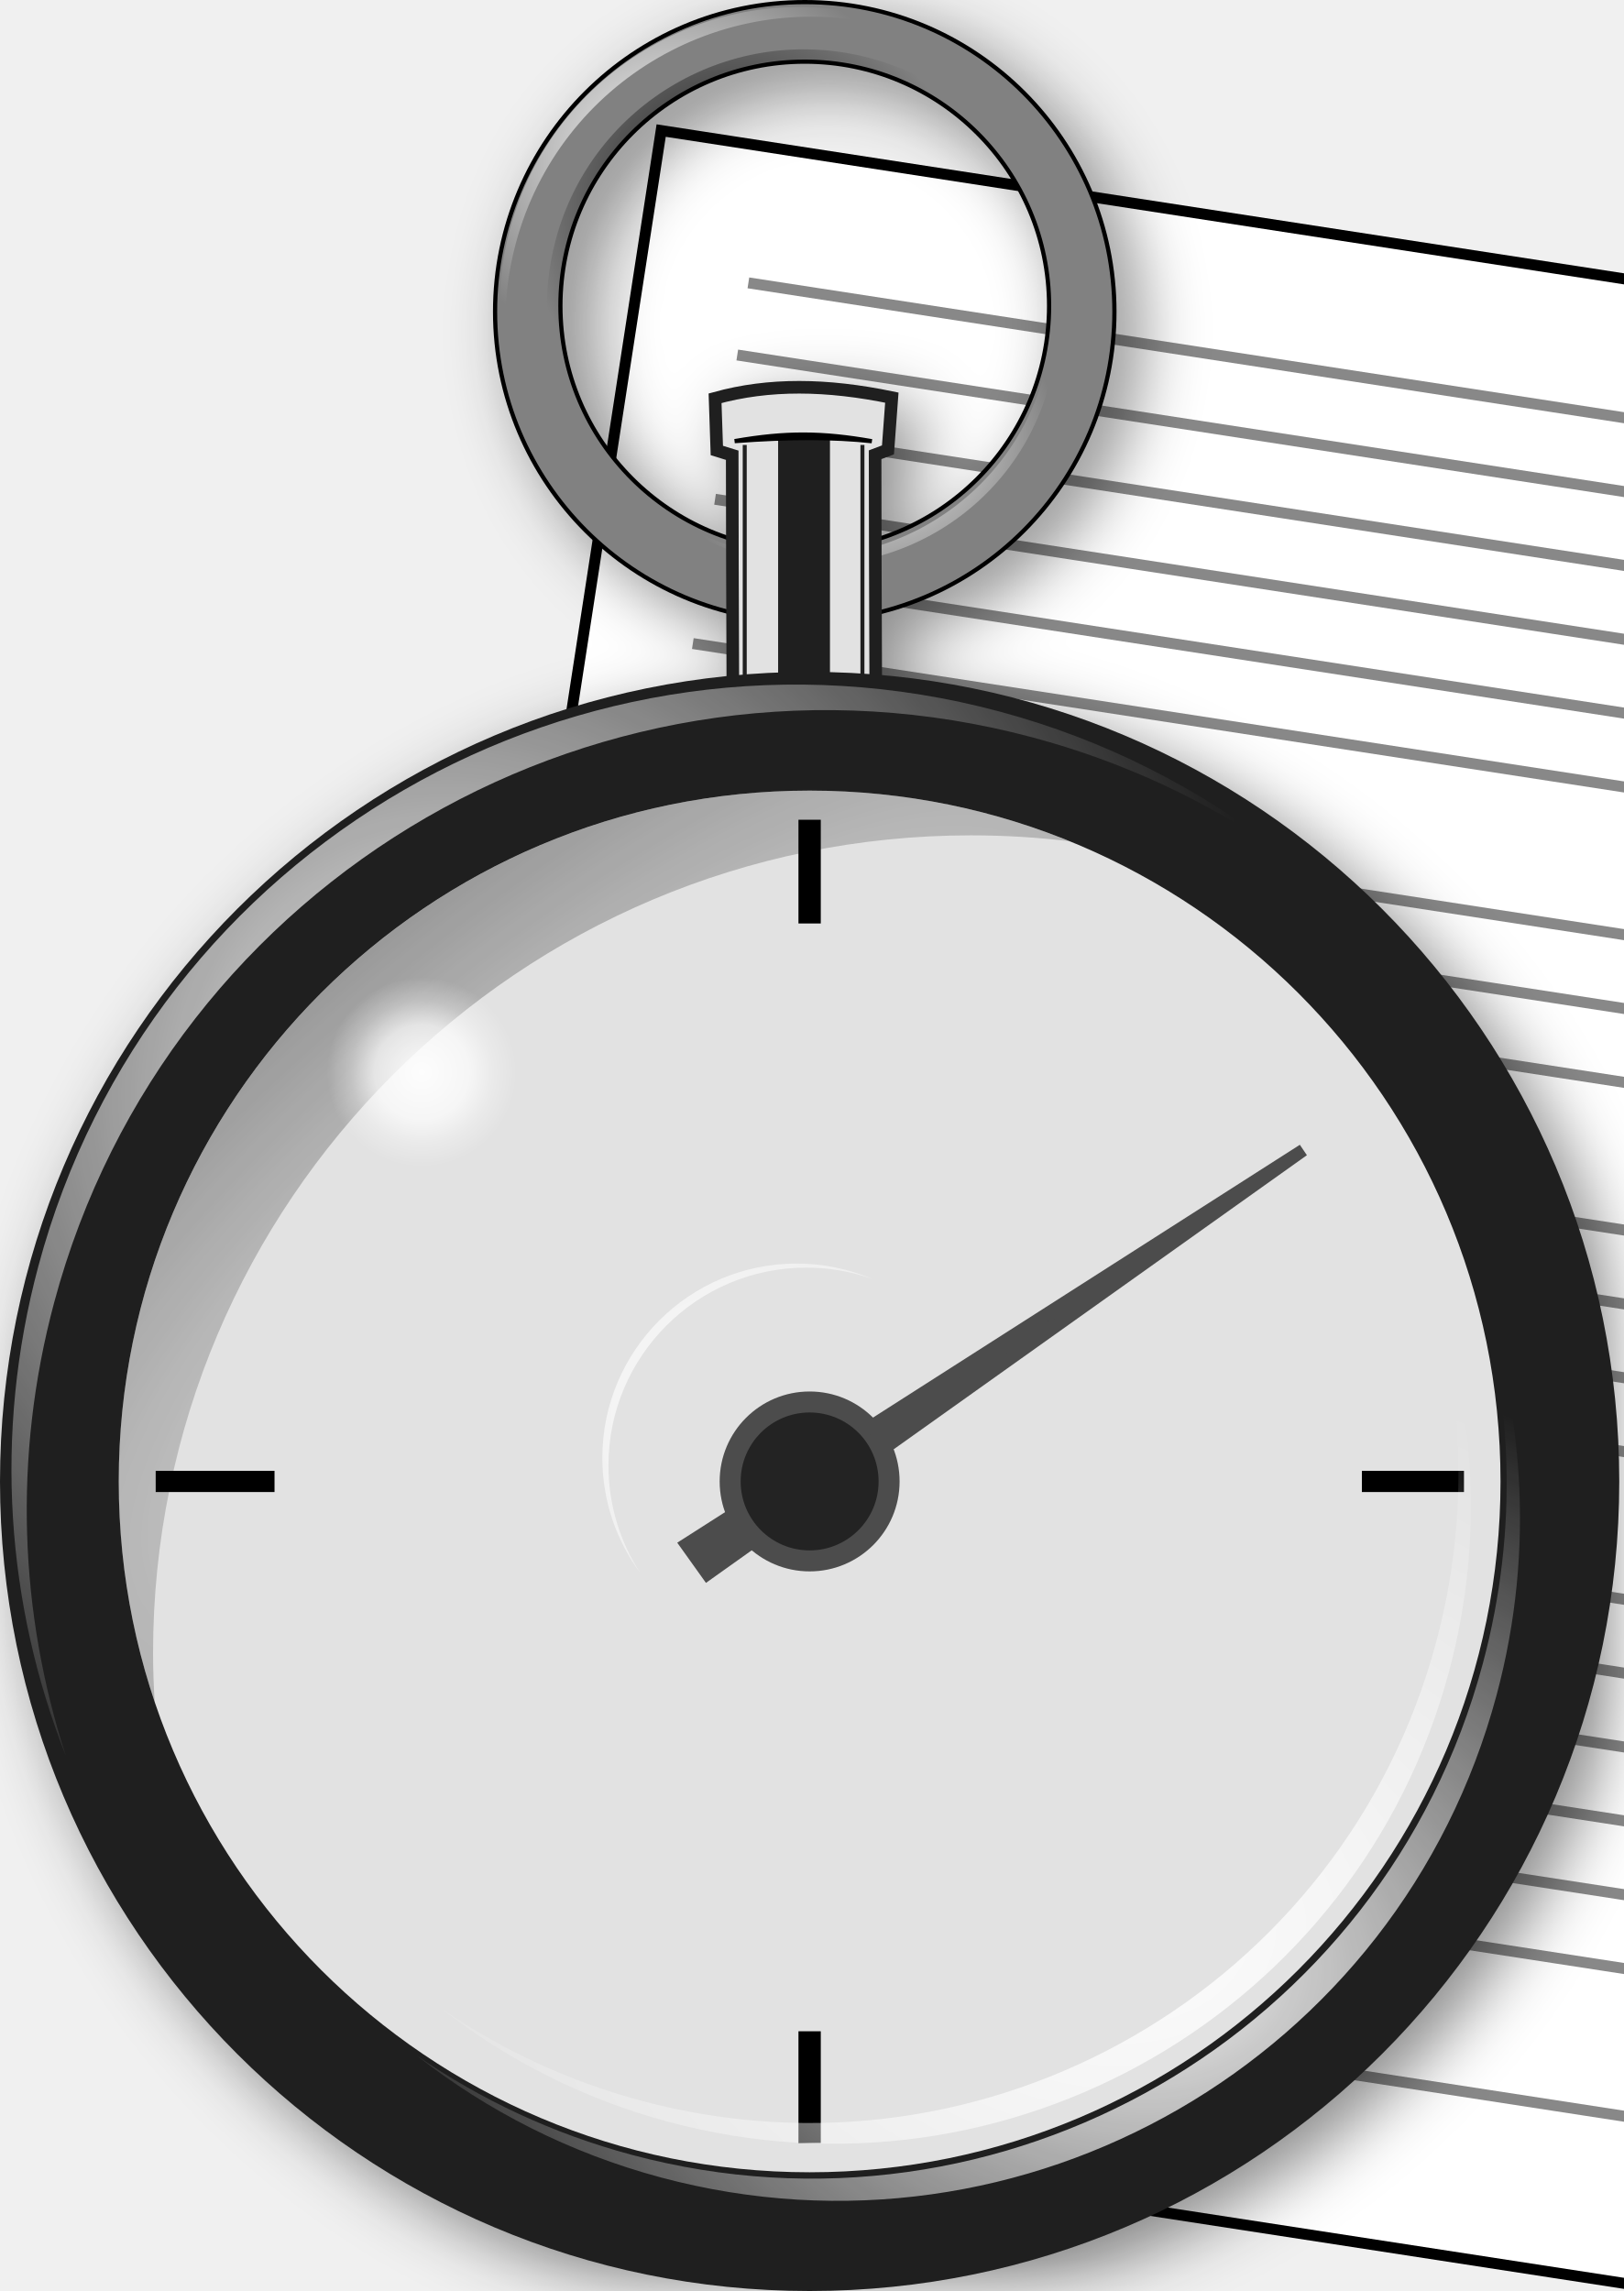
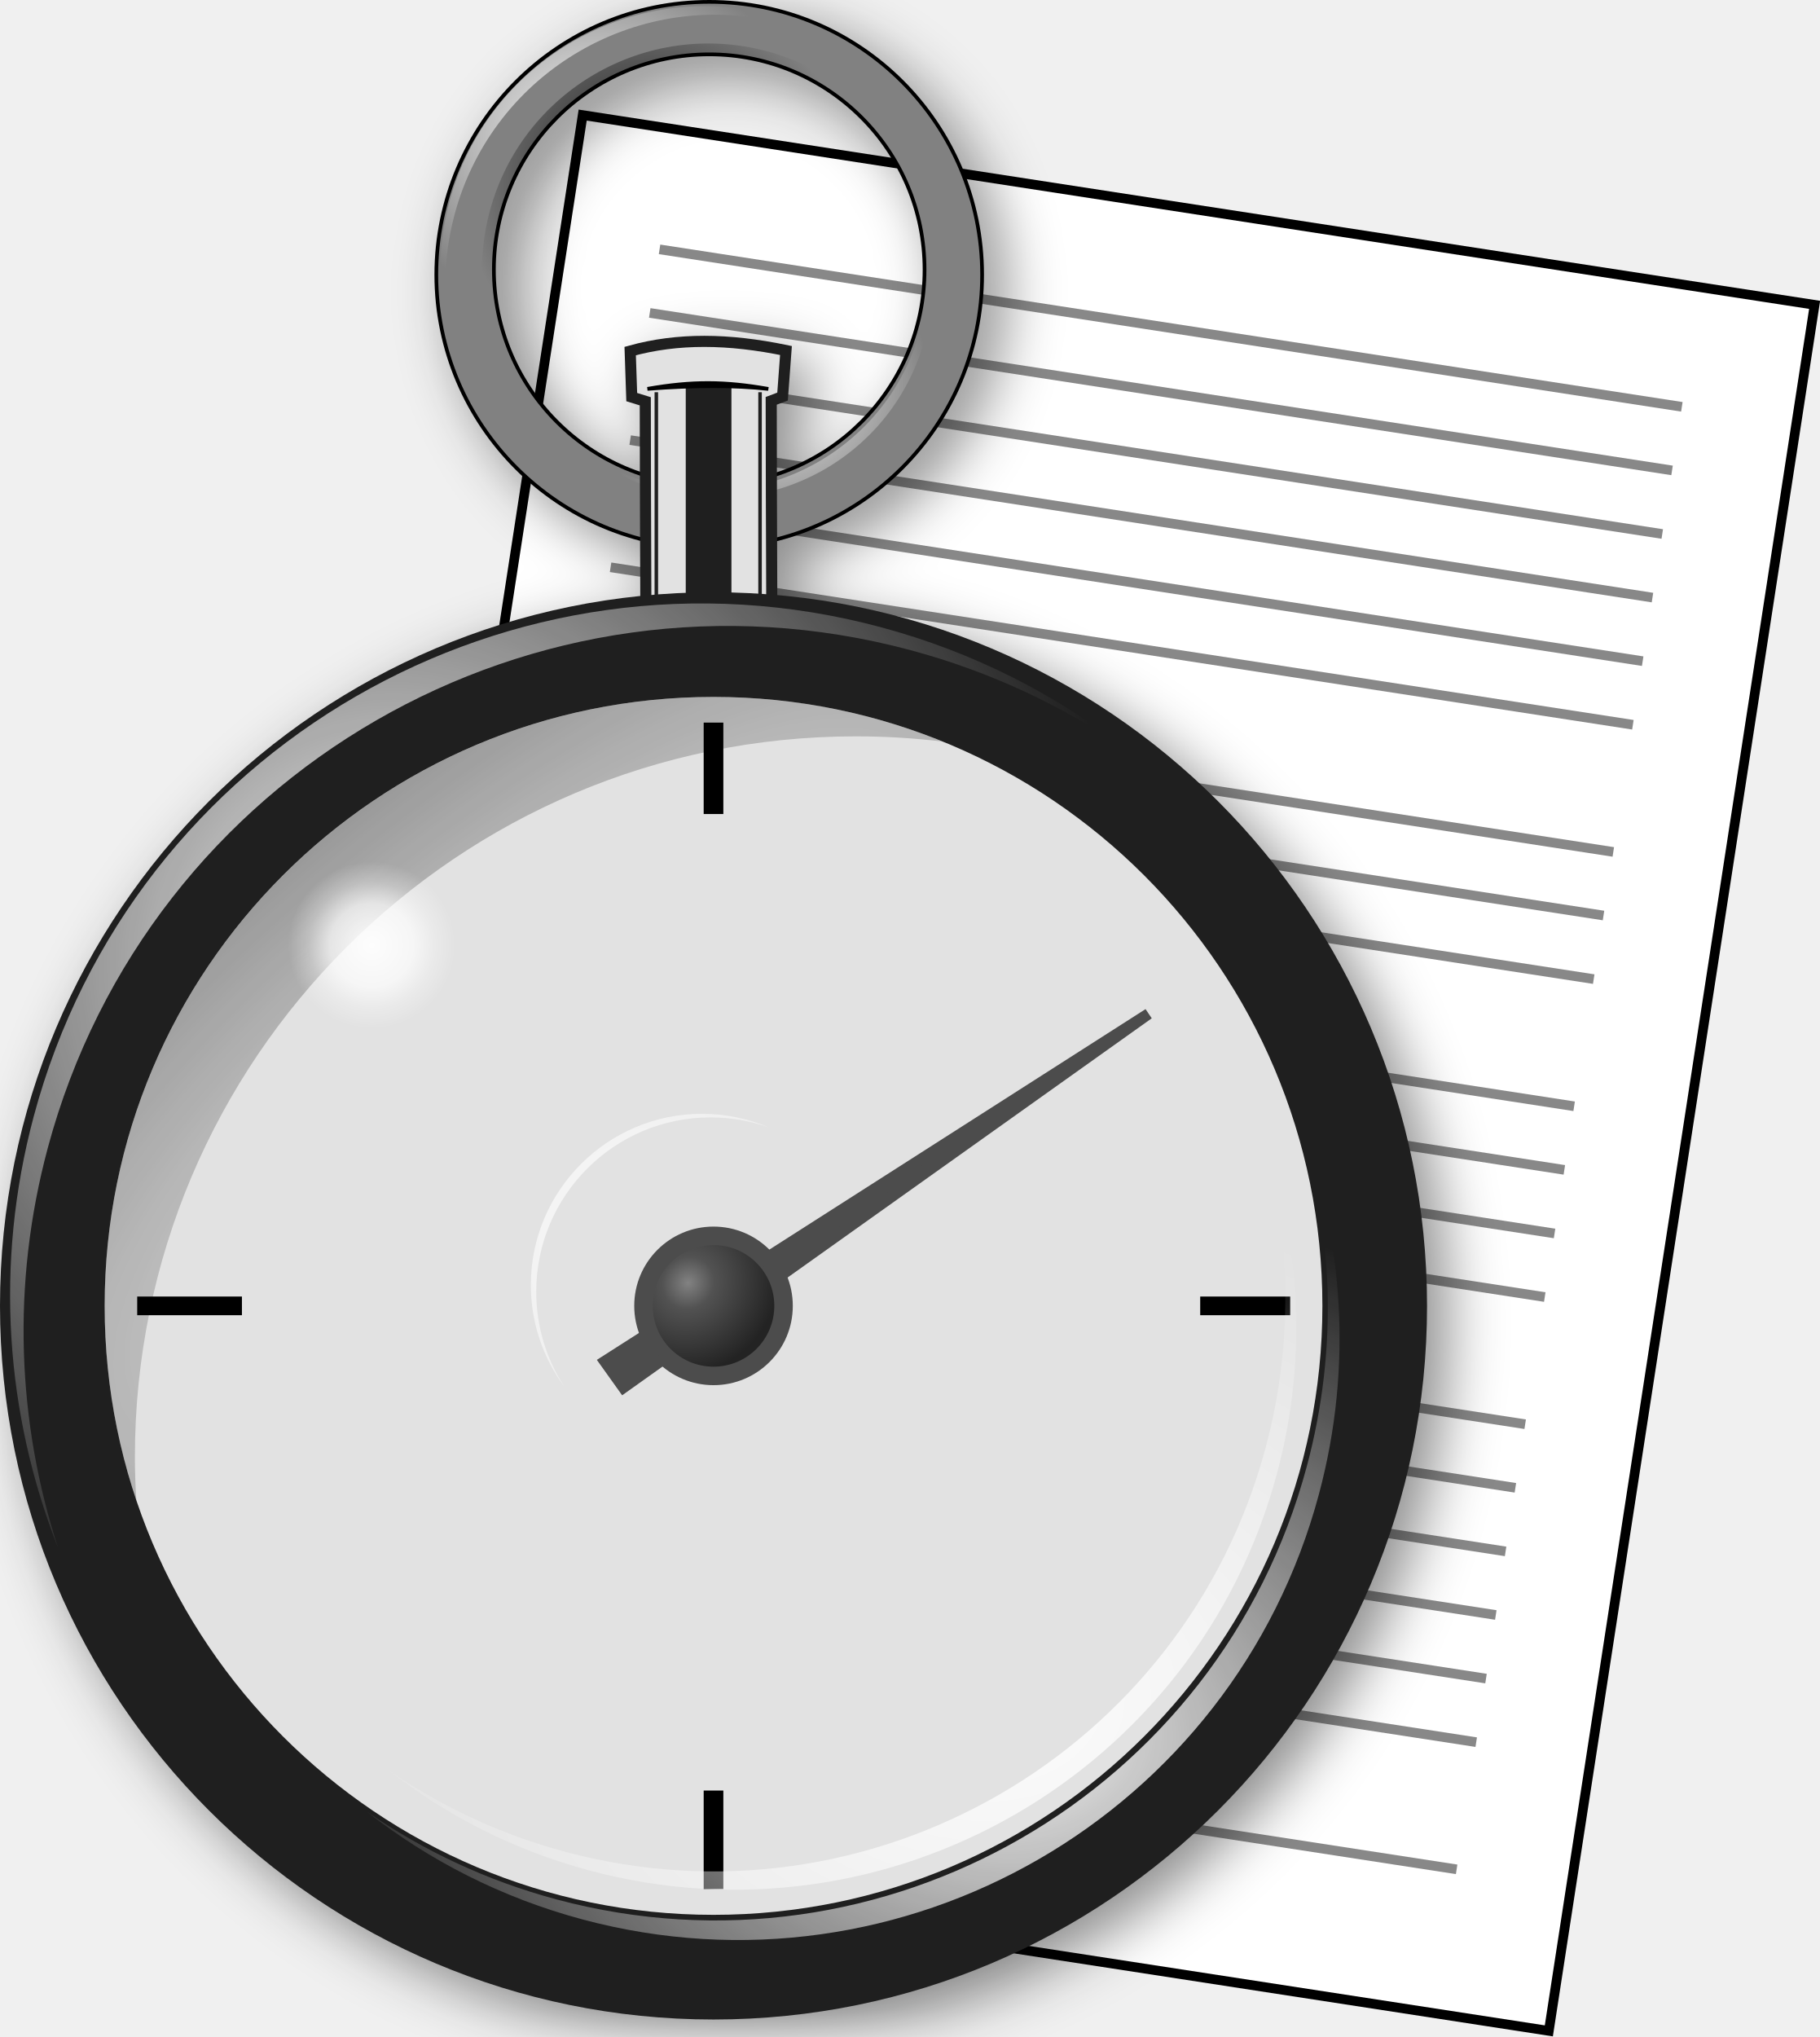
- <svg xmlns="http://www.w3.org/2000/svg" xmlns:xlink="http://www.w3.org/1999/xlink" width="386.71" height="545.773" id="svg2" version="1.0">
+ <svg xmlns="http://www.w3.org/2000/svg" xmlns:xlink="http://www.w3.org/1999/xlink" width="491.779" height="550.503" id="svg2" version="1.0">
  <defs id="defs4">
+     <linearGradient id="linearGradient2819">
+       <stop style="stop-color:#828282;stop-opacity:1;" offset="0" id="stop2821" />
+       <stop id="stop3648" offset="0.287" style="stop-color:#525252;stop-opacity:1;" />
+       <stop style="stop-color:#232323;stop-opacity:1;" offset="1" id="stop2823" />
+     </linearGradient>
    <linearGradient id="linearGradient8272">
      <stop id="stop8274" offset="0" style="stop-color:#000000;stop-opacity:1;" />
      <stop id="stop8276" offset="1" style="stop-color:#000000;stop-opacity:0;" />
    </linearGradient>
    <linearGradient id="linearGradient8028">
      <stop id="stop8030" offset="0" style="stop-color:#000000;stop-opacity:1;" />
      <stop style="stop-color:#000000;stop-opacity:1;" offset="0.839" id="stop8032" />
      <stop id="stop8034" offset="1" style="stop-color:#000000;stop-opacity:0;" />
    </linearGradient>
    <linearGradient id="linearGradient7881">
      <stop style="stop-color:#000000;stop-opacity:1;" offset="0" id="stop7883" />
      <stop id="stop7889" offset="0.184" style="stop-color:#000000;stop-opacity:1;" />
      <stop style="stop-color:#000000;stop-opacity:0;" offset="1" id="stop7885" />
    </linearGradient>
    <linearGradient id="linearGradient7792">
      <stop style="stop-color:#ffffff;stop-opacity:1;" offset="0" id="stop7794" />
      <stop style="stop-color:#ffffff;stop-opacity:0;" offset="1" id="stop7796" />
    </linearGradient>
    <linearGradient id="linearGradient3401">
      <stop style="stop-color:#000000;stop-opacity:0" offset="0" id="stop3403" />
      <stop style="stop-color:#000000;stop-opacity:1" offset="1" id="stop3405" />
    </linearGradient>
    <linearGradient id="linearGradient3367">
      <stop style="stop-color:#ffffff;stop-opacity:1;" offset="0" id="stop3369" />
      <stop id="stop3375" offset="0.5" style="stop-color:#ffffff;stop-opacity:0.73;" />
      <stop style="stop-color:#ffffff;stop-opacity:0.295;" offset="0.75" id="stop3377" />
      <stop style="stop-color:#ffffff;stop-opacity:0;" offset="1" id="stop3371" />
    </linearGradient>
    <linearGradient id="linearGradient3359">
      <stop style="stop-color:#ffffff;stop-opacity:1;" offset="0" id="stop3361" />
      <stop style="stop-color:#ffffff;stop-opacity:0;" offset="1" id="stop3363" />
    </linearGradient>
    <linearGradient id="linearGradient3351">
      <stop style="stop-color:#ffffff;stop-opacity:1;" offset="0" id="stop3353" />
      <stop style="stop-color:#ffffff;stop-opacity:0;" offset="1" id="stop3355" />
    </linearGradient>
    <linearGradient id="linearGradient3335">
      <stop style="stop-color:#ffffff;stop-opacity:1;" offset="0" id="stop3337" />
      <stop style="stop-color:#ffffff;stop-opacity:0;" offset="1" id="stop3339" />
    </linearGradient>
    <linearGradient id="linearGradient3327">
      <stop style="stop-color:#ffffff;stop-opacity:1;" offset="0" id="stop3329" />
      <stop style="stop-color:#ffffff;stop-opacity:0;" offset="1" id="stop3331" />
    </linearGradient>
-     <radialGradient xlink:href="#linearGradient3335" id="radialGradient3697" gradientUnits="userSpaceOnUse" gradientTransform="matrix(1,0,0,0.8443847,0,20.43561)" cx="249.148" cy="116.259" fx="249.148" fy="116.259" r="57.784" />
-     <radialGradient xlink:href="#linearGradient3327" id="radialGradient3699" gradientUnits="userSpaceOnUse" gradientTransform="matrix(1,0,0,0.8443847,0,27.3678)" cx="293.598" cy="186.823" fx="293.598" fy="186.823" r="46.92" />
-     <radialGradient xlink:href="#linearGradient3401" id="radialGradient3701" gradientUnits="userSpaceOnUse" gradientTransform="matrix(1,1.206414,-3.196567,2.649644,1164.108,-940.257)" cx="267.188" cy="375.774" fx="267.188" fy="375.774" r="113.266" />
-     <radialGradient xlink:href="#linearGradient3351" id="radialGradient3703" gradientUnits="userSpaceOnUse" gradientTransform="matrix(1.314344,1.492104e-8,-1.5148676e-8,1.334396,-61.28739,-106.7899)" cx="194.969" cy="335.92" fx="194.969" fy="335.92" r="151.076" />
-     <radialGradient xlink:href="#linearGradient3359" id="radialGradient3705" gradientUnits="userSpaceOnUse" gradientTransform="matrix(1.493199,0,0,1.117725,-175.3724,-57.44845)" cx="355.581" cy="534.54" fx="355.581" fy="534.54" r="122.671" />
-     <radialGradient xlink:href="#linearGradient3367" id="radialGradient3707" gradientUnits="userSpaceOnUse" cx="132.857" cy="299.505" fx="132.857" fy="299.505" r="25.714" />
-     <radialGradient xlink:href="#linearGradient7792" id="radialGradient3709" gradientUnits="userSpaceOnUse" gradientTransform="matrix(2.635273,0,0,2.621003,-434.3983,-679.421)" cx="265.113" cy="418.987" fx="265.113" fy="418.987" r="32.193" />
-     <radialGradient xlink:href="#linearGradient8272" id="radialGradient3711" gradientUnits="userSpaceOnUse" gradientTransform="matrix(-0.815539,-0.9248132,0.8174596,-0.7208702,377.8576,476.2988)" cx="266.298" cy="132.002" fx="266.298" fy="132.002" r="48.247" />
-     <radialGradient xlink:href="#linearGradient3359" id="radialGradient3713" gradientUnits="userSpaceOnUse" gradientTransform="matrix(1.599273,0,0,1.197126,-207.3118,-89.95351)" cx="355.581" cy="534.54" fx="355.581" fy="534.54" r="122.671" />
-     <filter id="filter3727">
-       <feGaussianBlur stdDeviation="10.125" id="feGaussianBlur3729" />
-     </filter>
    <filter id="filter4070">
      <feGaussianBlur stdDeviation="7.875" id="feGaussianBlur4072" />
    </filter>
+     <radialGradient xlink:href="#linearGradient3335" id="radialGradient3628" gradientUnits="userSpaceOnUse" gradientTransform="matrix(1,0,0,0.8443847,0,20.43561)" cx="249.148" cy="116.259" fx="249.148" fy="116.259" r="57.784" />
+     <radialGradient xlink:href="#linearGradient3327" id="radialGradient3630" gradientUnits="userSpaceOnUse" gradientTransform="matrix(1,0,0,0.8443847,0,27.3678)" cx="293.598" cy="186.823" fx="293.598" fy="186.823" r="46.92" />
+     <radialGradient xlink:href="#linearGradient3401" id="radialGradient3632" gradientUnits="userSpaceOnUse" gradientTransform="matrix(1,1.206414,-3.196567,2.649644,1164.108,-940.257)" cx="267.188" cy="375.774" fx="267.188" fy="375.774" r="113.266" />
+     <radialGradient xlink:href="#linearGradient3351" id="radialGradient3634" gradientUnits="userSpaceOnUse" gradientTransform="matrix(1.314344,1.492104e-8,-1.5148676e-8,1.334396,-61.28739,-106.7899)" cx="194.969" cy="335.92" fx="194.969" fy="335.92" r="151.076" />
+     <radialGradient xlink:href="#linearGradient3359" id="radialGradient3636" gradientUnits="userSpaceOnUse" gradientTransform="matrix(1.493199,0,0,1.117725,-175.3724,-57.44845)" cx="355.581" cy="534.54" fx="355.581" fy="534.54" r="122.671" />
+     <radialGradient xlink:href="#linearGradient3367" id="radialGradient3638" gradientUnits="userSpaceOnUse" cx="132.857" cy="299.505" fx="132.857" fy="299.505" r="25.714" />
+     <radialGradient xlink:href="#linearGradient2819" id="radialGradient3640" gradientUnits="userSpaceOnUse" gradientTransform="matrix(1.092728,0.9480014,-1.00198,1.154951,342.8091,-246.3764)" cx="200.93" cy="360.727" fx="200.93" fy="360.727" r="192.857" />
+     <radialGradient xlink:href="#linearGradient7792" id="radialGradient3642" gradientUnits="userSpaceOnUse" gradientTransform="matrix(2.635273,0,0,2.621003,-434.3983,-679.421)" cx="265.113" cy="418.987" fx="265.113" fy="418.987" r="32.193" />
+     <radialGradient xlink:href="#linearGradient8272" id="radialGradient3644" gradientUnits="userSpaceOnUse" gradientTransform="matrix(-0.815539,-0.9248132,0.8174596,-0.7208702,377.8576,476.2988)" cx="266.298" cy="132.002" fx="266.298" fy="132.002" r="48.247" />
+     <radialGradient xlink:href="#linearGradient3359" id="radialGradient3646" gradientUnits="userSpaceOnUse" gradientTransform="matrix(1.599273,0,0,1.197126,-207.3118,-89.95351)" cx="355.581" cy="534.54" fx="355.581" fy="534.54" r="122.671" />
  </defs>
  <g id="layer1" transform="translate(-88.57141,-80.87506)">
    <g id="g3529" transform="matrix(0.859237,0.1323329,-0.1323329,0.859237,-192.048,-0.416759)">
      <rect y="51.07" x="517.749" height="542.874" width="387.534" id="rect2479" style="opacity:1;fill:#ffffff;fill-opacity:1;fill-rule:nonzero;stroke:#000000;stroke-width:3;stroke-linecap:butt;stroke-linejoin:miter;stroke-miterlimit:4;stroke-dasharray:none;stroke-opacity:1" />
      <path id="path3309" d="M 547.723,88.679 L 869.309,88.679" style="fill:none;fill-rule:evenodd;stroke:#888888;stroke-width:3;stroke-linecap:butt;stroke-linejoin:miter;stroke-miterlimit:4;stroke-dasharray:none;stroke-opacity:1" />
      <path style="fill:none;fill-rule:evenodd;stroke:#888888;stroke-width:3;stroke-linecap:butt;stroke-linejoin:miter;stroke-miterlimit:4;stroke-dasharray:none;stroke-opacity:1" d="M 547.723,108.679 L 869.309,108.679" id="path3311" />
      <path id="path3313" d="M 547.723,128.679 L 869.309,128.679" style="fill:none;fill-rule:evenodd;stroke:#888888;stroke-width:3;stroke-linecap:butt;stroke-linejoin:miter;stroke-miterlimit:4;stroke-dasharray:none;stroke-opacity:1" />
      <path style="fill:none;fill-rule:evenodd;stroke:#888888;stroke-width:3;stroke-linecap:butt;stroke-linejoin:miter;stroke-miterlimit:4;stroke-dasharray:none;stroke-opacity:1" d="M 547.723,148.679 L 869.309,148.679" id="path3315" />
      <path id="path3317" d="M 547.723,168.679 L 869.309,168.679" style="fill:none;fill-rule:evenodd;stroke:#888888;stroke-width:3;stroke-linecap:butt;stroke-linejoin:miter;stroke-miterlimit:4;stroke-dasharray:none;stroke-opacity:1" />
      <path style="fill:none;fill-rule:evenodd;stroke:#888888;stroke-width:3;stroke-linecap:butt;stroke-linejoin:miter;stroke-miterlimit:4;stroke-dasharray:none;stroke-opacity:1" d="M 547.723,188.679 L 869.309,188.679" id="path3319" />
      <path id="path3323" d="M 547.723,228.679 L 869.309,228.679" style="fill:none;fill-rule:evenodd;stroke:#888888;stroke-width:3;stroke-linecap:butt;stroke-linejoin:miter;stroke-miterlimit:4;stroke-dasharray:none;stroke-opacity:1" />
      <path style="fill:none;fill-rule:evenodd;stroke:#888888;stroke-width:3;stroke-linecap:butt;stroke-linejoin:miter;stroke-miterlimit:4;stroke-dasharray:none;stroke-opacity:1" d="M 547.723,248.679 L 869.309,248.679" id="path3325" />
      <path id="path3327" d="M 547.723,268.679 L 869.309,268.679" style="fill:none;fill-rule:evenodd;stroke:#888888;stroke-width:3;stroke-linecap:butt;stroke-linejoin:miter;stroke-miterlimit:4;stroke-dasharray:none;stroke-opacity:1" />
      <path style="fill:none;fill-rule:evenodd;stroke:#888888;stroke-width:3;stroke-linecap:butt;stroke-linejoin:miter;stroke-miterlimit:4;stroke-dasharray:none;stroke-opacity:1" d="M 547.723,308.679 L 869.309,308.679" id="path3329" />
      <path id="path3331" d="M 547.723,328.679 L 869.309,328.679" style="fill:none;fill-rule:evenodd;stroke:#888888;stroke-width:3;stroke-linecap:butt;stroke-linejoin:miter;stroke-miterlimit:4;stroke-dasharray:none;stroke-opacity:1" />
      <path style="fill:none;fill-rule:evenodd;stroke:#888888;stroke-width:3;stroke-linecap:butt;stroke-linejoin:miter;stroke-miterlimit:4;stroke-dasharray:none;stroke-opacity:1" d="M 547.723,348.679 L 869.309,348.679" id="path3333" />
      <path id="path3335" d="M 547.723,368.679 L 869.309,368.679" style="fill:none;fill-rule:evenodd;stroke:#888888;stroke-width:3;stroke-linecap:butt;stroke-linejoin:miter;stroke-miterlimit:4;stroke-dasharray:none;stroke-opacity:1" />
      <path id="path3321" d="M 547.315,208.679 L 606.456,208.679" style="fill:none;fill-rule:evenodd;stroke:#888888;stroke-width:3;stroke-linecap:butt;stroke-linejoin:miter;stroke-miterlimit:4;stroke-dasharray:none;stroke-opacity:1" />
      <path style="fill:none;fill-rule:evenodd;stroke:#888888;stroke-width:3;stroke-linecap:butt;stroke-linejoin:miter;stroke-miterlimit:4;stroke-dasharray:none;stroke-opacity:1" d="M 547.604,388.679 L 792.576,388.679" id="path3337" />
      <path style="fill:none;fill-rule:evenodd;stroke:#888888;stroke-width:3;stroke-linecap:butt;stroke-linejoin:miter;stroke-miterlimit:4;stroke-dasharray:none;stroke-opacity:1" d="M 547.723,408.679 L 869.309,408.679" id="path3339" />
      <path id="path3341" d="M 547.723,428.679 L 869.309,428.679" style="fill:none;fill-rule:evenodd;stroke:#888888;stroke-width:3;stroke-linecap:butt;stroke-linejoin:miter;stroke-miterlimit:4;stroke-dasharray:none;stroke-opacity:1" />
      <path style="fill:none;fill-rule:evenodd;stroke:#888888;stroke-width:3;stroke-linecap:butt;stroke-linejoin:miter;stroke-miterlimit:4;stroke-dasharray:none;stroke-opacity:1" d="M 547.723,448.679 L 869.309,448.679" id="path3343" />
      <path id="path3345" d="M 547.723,468.679 L 869.309,468.679" style="fill:none;fill-rule:evenodd;stroke:#888888;stroke-width:3;stroke-linecap:butt;stroke-linejoin:miter;stroke-miterlimit:4;stroke-dasharray:none;stroke-opacity:1" />
      <path style="fill:none;fill-rule:evenodd;stroke:#888888;stroke-width:3;stroke-linecap:butt;stroke-linejoin:miter;stroke-miterlimit:4;stroke-dasharray:none;stroke-opacity:1" d="M 547.723,488.679 L 869.309,488.679" id="path3347" />
      <path id="path3349" d="M 547.723,508.679 L 869.309,508.679" style="fill:none;fill-rule:evenodd;stroke:#888888;stroke-width:3;stroke-linecap:butt;stroke-linejoin:miter;stroke-miterlimit:4;stroke-dasharray:none;stroke-opacity:1" />
      <path style="fill:none;fill-rule:evenodd;stroke:#888888;stroke-width:3;stroke-linecap:butt;stroke-linejoin:miter;stroke-miterlimit:4;stroke-dasharray:none;stroke-opacity:1" d="M 547.723,548.679 L 869.309,548.679" id="path3351" />
    </g>
-     <g id="g3845" transform="translate(-508,8)" style="opacity:0.453;filter:url(#filter4070)">
-       <path style="fill:#000000;fill-opacity:1;fill-rule:nonzero;stroke:#000000;stroke-width:1;stroke-linecap:butt;stroke-linejoin:miter;stroke-miterlimit:4;stroke-dasharray:none;stroke-opacity:1" d="M 793.723,78.105 C 753.004,78.105 719.941,111.136 719.941,151.855 C 719.941,192.573 753.004,225.636 793.723,225.636 C 834.441,225.636 867.473,192.573 867.473,151.855 C 867.473,111.136 834.441,78.105 793.723,78.105 z M 793.723,92.292 C 825.849,92.292 851.91,118.354 851.91,150.48 C 851.91,182.606 825.849,208.698 793.723,208.698 C 761.597,208.698 735.504,182.606 735.504,150.48 C 735.504,118.354 761.597,92.292 793.723,92.292 z" id="path3736" />
-       <path style="fill:#000000;fill-opacity:1;fill-rule:nonzero;stroke:#000000;stroke-width:3;stroke-linecap:butt;stroke-linejoin:miter;stroke-miterlimit:4;stroke-dasharray:none;stroke-opacity:1" d="M 776.573,238.818 L 776.478,211.642 L 776.43,186.053 L 772.765,184.921 L 772.345,172.479 C 785.186,168.921 798.958,169.111 814.454,172.331 L 813.529,184.778 L 810.465,185.933 L 810.513,211.522 L 810.609,238.698" id="path3742" />
-       <path transform="translate(513.4413,-3.270327)" style="fill:#000000;fill-opacity:1;fill-rule:nonzero;stroke:none;stroke-width:1;stroke-linecap:butt;stroke-linejoin:miter;stroke-miterlimit:4;stroke-dasharray:none;stroke-opacity:1" id="path3752" d="M 474.286,433.791 A 192.857,192.857 0 1 1 88.571,433.791 A 192.857,192.857 0 1 1 474.286,433.791 z" />
-     </g>
-     <g id="g3554">
+     <g id="g3597">
+       <g style="opacity:0.453;filter:url(#filter4070)" transform="translate(-508,8)" id="g3845">
+         <path id="path3736" d="M 793.723,78.105 C 753.004,78.105 719.941,111.136 719.941,151.855 C 719.941,192.573 753.004,225.636 793.723,225.636 C 834.441,225.636 867.473,192.573 867.473,151.855 C 867.473,111.136 834.441,78.105 793.723,78.105 z M 793.723,92.292 C 825.849,92.292 851.91,118.354 851.91,150.48 C 851.91,182.606 825.849,208.698 793.723,208.698 C 761.597,208.698 735.504,182.606 735.504,150.48 C 735.504,118.354 761.597,92.292 793.723,92.292 z" style="fill:#000000;fill-opacity:1;fill-rule:nonzero;stroke:#000000;stroke-width:1;stroke-linecap:butt;stroke-linejoin:miter;stroke-miterlimit:4;stroke-dasharray:none;stroke-opacity:1" />
+         <path id="path3742" d="M 776.573,238.818 L 776.478,211.642 L 776.43,186.053 L 772.765,184.921 L 772.345,172.479 C 785.186,168.921 798.958,169.111 814.454,172.331 L 813.529,184.778 L 810.465,185.933 L 810.513,211.522 L 810.609,238.698" style="fill:#000000;fill-opacity:1;fill-rule:nonzero;stroke:#000000;stroke-width:3;stroke-linecap:butt;stroke-linejoin:miter;stroke-miterlimit:4;stroke-dasharray:none;stroke-opacity:1" />
+         <path d="M 474.286,433.791 A 192.857,192.857 0 1 1 88.571,433.791 A 192.857,192.857 0 1 1 474.286,433.791 z" id="path3752" style="fill:#000000;fill-opacity:1;fill-rule:nonzero;stroke:none;stroke-width:1;stroke-linecap:butt;stroke-linejoin:miter;stroke-miterlimit:4;stroke-dasharray:none;stroke-opacity:1" transform="translate(513.4413,-3.270327)" />
+       </g>
      <path id="path3324" d="M 280.281,81.375 C 239.563,81.375 206.5,114.407 206.5,155.125 C 206.5,195.843 239.563,228.906 280.281,228.906 C 321,228.906 354.031,195.843 354.031,155.125 C 354.031,114.407 320.999,81.375 280.281,81.375 z M 280.281,95.563 C 312.407,95.563 338.469,121.624 338.469,153.75 C 338.469,185.876 312.407,211.969 280.281,211.969 C 248.155,211.969 222.063,185.876 222.063,153.75 C 222.063,121.624 248.155,95.563 280.281,95.563 z" style="fill:#818181;fill-opacity:1;fill-rule:nonzero;stroke:#000000;stroke-width:1;stroke-linecap:butt;stroke-linejoin:miter;stroke-miterlimit:4;stroke-dasharray:none;stroke-opacity:1" />
-       <path style="fill:url(#radialGradient3697);fill-opacity:1;fill-rule:nonzero;stroke:none;stroke-width:1;stroke-linecap:butt;stroke-linejoin:miter;stroke-miterlimit:4;stroke-dasharray:none;stroke-opacity:1" d="M 210.001,135.527 C 205.892,150.863 207.102,166.381 212.499,180.114 C 208.296,167.186 207.664,152.934 211.442,138.834 C 221.844,100.014 261.793,76.949 300.613,87.351 C 308.89,89.569 316.446,93.137 323.119,97.744 C 315.76,91.973 307.151,87.551 297.552,84.979 C 259.438,74.767 220.214,97.413 210.001,135.527 z" id="path3320" />
-       <path id="path3322" d="M 338.528,172.453 C 341.865,160.001 340.882,147.401 336.5,136.25 C 339.913,146.747 340.426,158.319 337.359,169.768 C 328.912,201.29 296.474,220.018 264.953,211.572 C 258.232,209.771 252.097,206.873 246.679,203.133 C 252.654,207.818 259.645,211.409 267.439,213.497 C 298.386,221.789 330.236,203.401 338.528,172.453 z" style="fill:url(#radialGradient3699);fill-opacity:1;fill-rule:nonzero;stroke:none;stroke-width:3;stroke-linecap:butt;stroke-linejoin:miter;stroke-miterlimit:4;stroke-dasharray:none;stroke-opacity:0.784" />
+       <path style="fill:url(#radialGradient3628);fill-opacity:1;fill-rule:nonzero;stroke:none;stroke-width:1;stroke-linecap:butt;stroke-linejoin:miter;stroke-miterlimit:4;stroke-dasharray:none;stroke-opacity:1" d="M 210.001,135.527 C 205.892,150.863 207.102,166.381 212.499,180.114 C 208.296,167.186 207.664,152.934 211.442,138.834 C 221.844,100.014 261.793,76.949 300.613,87.351 C 308.89,89.569 316.446,93.137 323.119,97.744 C 315.76,91.973 307.151,87.551 297.552,84.979 C 259.438,74.767 220.214,97.413 210.001,135.527 z" id="path3320" />
+       <path id="path3322" d="M 338.528,172.453 C 341.865,160.001 340.882,147.401 336.5,136.25 C 339.913,146.747 340.426,158.319 337.359,169.768 C 328.912,201.29 296.474,220.018 264.953,211.572 C 258.232,209.771 252.097,206.873 246.679,203.133 C 252.654,207.818 259.645,211.409 267.439,213.497 C 298.386,221.789 330.236,203.401 338.528,172.453 z" style="fill:url(#radialGradient3630);fill-opacity:1;fill-rule:nonzero;stroke:none;stroke-width:3;stroke-linecap:butt;stroke-linejoin:miter;stroke-miterlimit:4;stroke-dasharray:none;stroke-opacity:0.784" />
      <path id="rect3299" d="M 263.132,242.088 L 263.036,214.912 L 262.988,189.324 L 259.324,188.192 L 258.904,175.75 C 271.745,172.191 285.516,172.381 301.013,175.601 L 300.088,188.048 L 297.024,189.204 L 297.072,214.792 L 297.168,241.968" style="fill:#e2e2e2;fill-opacity:1;fill-rule:nonzero;stroke:#1f1f1f;stroke-width:3;stroke-linecap:butt;stroke-linejoin:miter;stroke-miterlimit:4;stroke-dasharray:none;stroke-opacity:1" />
      <rect style="fill:#1f1f1f;fill-opacity:1;fill-rule:nonzero;stroke:none;stroke-width:3;stroke-linecap:butt;stroke-linejoin:miter;stroke-miterlimit:4;stroke-dasharray:none;stroke-opacity:1" id="rect8168" width="0.95" height="55.532" x="293.53" y="186.874" />
      <rect y="186.874" x="265.495" height="55.531" width="0.95" id="rect7998" style="fill:#1f1f1f;fill-opacity:1;fill-rule:nonzero;stroke:none;stroke-width:3;stroke-linecap:butt;stroke-linejoin:miter;stroke-miterlimit:4;stroke-dasharray:none;stroke-opacity:1" />
      <path id="rect7879" d="M 273.923,185.6 C 279.249,184.434 283.326,184.709 286.273,185.6 L 286.273,241.263 L 273.923,241.263 L 273.923,185.6 z" style="fill:#1f1f1f;fill-opacity:1;fill-rule:nonzero;stroke:none;stroke-width:3;stroke-linecap:butt;stroke-linejoin:miter;stroke-miterlimit:4;stroke-opacity:1" />
      <path id="path3304" d="M 296.248,185.979 C 284.454,183.916 275.756,183.831 263.567,185.963 C 276.521,184.982 287.174,184.989 296.248,185.979 z" style="fill:#1f1f1f;fill-opacity:1;fill-rule:evenodd;stroke:#000000;stroke-width:1px;stroke-linecap:butt;stroke-linejoin:miter;stroke-opacity:1" />
      <path d="M 474.286,433.791 A 192.857,192.857 0 1 1 88.571,433.791 A 192.857,192.857 0 1 1 474.286,433.791 z" id="path2385" style="fill:#1f1f1f;fill-opacity:1;fill-rule:nonzero;stroke:none;stroke-width:1;stroke-linecap:butt;stroke-linejoin:miter;stroke-miterlimit:4;stroke-dasharray:none;stroke-opacity:1" />
      <path transform="matrix(0.8533408,0,0,0.8533408,41.27408,63.61939)" style="fill:#e2e2e2;fill-opacity:1;fill-rule:nonzero;stroke:none;stroke-width:1;stroke-linecap:butt;stroke-linejoin:miter;stroke-miterlimit:4;stroke-dasharray:none;stroke-opacity:1" id="path2389" d="M 474.286,433.791 A 192.857,192.857 0 1 1 88.571,433.791 A 192.857,192.857 0 1 1 474.286,433.791 z" />
-       <path id="path3383" d="M 281.438,269.219 C 190.593,269.219 116.844,342.937 116.844,433.781 C 116.844,452.13 119.857,469.796 125.406,486.281 C 125.181,482.445 125.031,478.58 125.031,474.688 C 125.031,367.145 212.332,279.875 319.875,279.875 C 327.835,279.875 335.664,280.352 343.375,281.281 C 324.25,273.498 303.348,269.219 281.438,269.219 z" style="opacity:0.637;fill:url(#radialGradient3701);fill-opacity:1;fill-rule:nonzero;stroke:none;stroke-width:1;stroke-linecap:butt;stroke-linejoin:miter;stroke-miterlimit:4;stroke-dasharray:none;stroke-opacity:1" />
-       <path id="path2391" d="M 97.706,382.518 C 86.962,422.614 90.126,463.185 104.237,499.089 C 93.248,465.289 91.594,428.028 101.472,391.163 C 128.668,289.669 233.114,229.367 334.609,256.562 C 356.249,262.36 376.005,271.69 393.451,283.735 C 374.212,268.647 351.702,257.086 326.606,250.362 C 226.958,223.662 124.406,282.87 97.706,382.518 z" style="opacity:0.93;fill:url(#radialGradient3703);fill-opacity:1;fill-rule:nonzero;stroke:none;stroke-width:1;stroke-linecap:butt;stroke-linejoin:miter;stroke-miterlimit:4;stroke-dasharray:none;stroke-opacity:1" />
+       <path id="path3383" d="M 281.438,269.219 C 190.593,269.219 116.844,342.937 116.844,433.781 C 116.844,452.13 119.857,469.796 125.406,486.281 C 125.181,482.445 125.031,478.58 125.031,474.688 C 125.031,367.145 212.332,279.875 319.875,279.875 C 327.835,279.875 335.664,280.352 343.375,281.281 C 324.25,273.498 303.348,269.219 281.438,269.219 z" style="opacity:0.637;fill:url(#radialGradient3632);fill-opacity:1;fill-rule:nonzero;stroke:none;stroke-width:1;stroke-linecap:butt;stroke-linejoin:miter;stroke-miterlimit:4;stroke-dasharray:none;stroke-opacity:1" />
+       <path id="path2391" d="M 97.706,382.518 C 86.962,422.614 90.126,463.185 104.237,499.089 C 93.248,465.289 91.594,428.028 101.472,391.163 C 128.668,289.669 233.114,229.367 334.609,256.562 C 356.249,262.36 376.005,271.69 393.451,283.735 C 374.212,268.647 351.702,257.086 326.606,250.362 C 226.958,223.662 124.406,282.87 97.706,382.518 z" style="opacity:0.93;fill:url(#radialGradient3634);fill-opacity:1;fill-rule:nonzero;stroke:none;stroke-width:1;stroke-linecap:butt;stroke-linejoin:miter;stroke-miterlimit:4;stroke-dasharray:none;stroke-opacity:1" />
      <g transform="matrix(1.035947,0,0,0.9835222,-10.11829,7.14754)" style="stroke:#000000;stroke-width:5.131;stroke-miterlimit:4;stroke-dasharray:none;stroke-opacity:1" id="g3204">
        <path style="fill:none;fill-rule:evenodd;stroke:#000000;stroke-width:5.131;stroke-linecap:butt;stroke-linejoin:miter;stroke-miterlimit:4;stroke-dasharray:none;stroke-opacity:1" d="M 281.428,273.52 L 281.428,298.641" id="path3186" />
        <path id="path3188" d="M 131.064,433.791 L 158.388,433.791" style="fill:none;fill-rule:evenodd;stroke:#000000;stroke-width:5.131;stroke-linecap:butt;stroke-linejoin:miter;stroke-miterlimit:4;stroke-dasharray:none;stroke-opacity:1" />
        <path style="fill:none;fill-rule:evenodd;stroke:#000000;stroke-width:5.131;stroke-linecap:butt;stroke-linejoin:miter;stroke-miterlimit:4;stroke-dasharray:none;stroke-opacity:1" d="M 281.428,594.013 L 281.428,566.968" id="path3190" />
        <path id="path3192" d="M 431.889,433.791 L 408.414,433.791" style="fill:none;fill-rule:evenodd;stroke:#000000;stroke-width:5.131;stroke-linecap:butt;stroke-linejoin:miter;stroke-miterlimit:4;stroke-dasharray:none;stroke-opacity:1" />
      </g>
-       <path style="opacity:0.93;fill:url(#radialGradient3705);fill-opacity:1;fill-rule:nonzero;stroke:none;stroke-width:3;stroke-linecap:butt;stroke-linejoin:miter;stroke-miterlimit:4;stroke-dasharray:none;stroke-opacity:0.784" d="M 433.738,479.061 C 442.462,446.504 439.892,413.561 428.434,384.408 C 437.358,411.853 438.7,442.108 430.679,472.042 C 408.597,554.453 323.789,603.417 241.377,581.335 C 223.806,576.627 207.765,569.052 193.599,559.271 C 209.22,571.522 227.498,580.909 247.875,586.369 C 328.787,608.049 412.058,559.973 433.738,479.061 z" id="path2396" />
-       <path transform="matrix(0.8782051,0,0,0.8782051,72.371,73.27942)" d="M 158.571,299.505 A 25.714,25.714 0 1 1 107.143,299.505 A 25.714,25.714 0 1 1 158.571,299.505 z" id="path3168" style="opacity:0.93;fill:url(#radialGradient3707);fill-opacity:1;fill-rule:nonzero;stroke:none;stroke-width:1;stroke-linecap:butt;stroke-linejoin:miter;stroke-miterlimit:4;stroke-dasharray:none;stroke-opacity:1" />
+       <path style="opacity:0.93;fill:url(#radialGradient3636);fill-opacity:1;fill-rule:nonzero;stroke:none;stroke-width:3;stroke-linecap:butt;stroke-linejoin:miter;stroke-miterlimit:4;stroke-dasharray:none;stroke-opacity:0.784" d="M 433.738,479.061 C 442.462,446.504 439.892,413.561 428.434,384.408 C 437.358,411.853 438.7,442.108 430.679,472.042 C 408.597,554.453 323.789,603.417 241.377,581.335 C 223.806,576.627 207.765,569.052 193.599,559.271 C 209.22,571.522 227.498,580.909 247.875,586.369 C 328.787,608.049 412.058,559.973 433.738,479.061 z" id="path2396" />
+       <path transform="matrix(0.8782051,0,0,0.8782051,72.371,73.27942)" d="M 158.571,299.505 A 25.714,25.714 0 1 1 107.143,299.505 A 25.714,25.714 0 1 1 158.571,299.505 z" id="path3168" style="opacity:0.93;fill:url(#radialGradient3638);fill-opacity:1;fill-rule:nonzero;stroke:none;stroke-width:1;stroke-linecap:butt;stroke-linejoin:miter;stroke-miterlimit:4;stroke-dasharray:none;stroke-opacity:1" />
      <path transform="matrix(0.1111111,0,0,0.1111111,250.1587,385.5918)" style="fill:#4c4c4c;fill-opacity:1;fill-rule:nonzero;stroke:none;stroke-width:1;stroke-linecap:butt;stroke-linejoin:miter;stroke-miterlimit:4;stroke-dasharray:none;stroke-opacity:1" id="path3269" d="M 474.286,433.791 A 192.857,192.857 0 1 1 88.571,433.791 A 192.857,192.857 0 1 1 474.286,433.791 z" />
      <path id="path3275" d="M 257.084,455.867 L 399.01,354.852 L 252.033,448.796 L 257.084,455.867 z" style="fill:#4c4c4c;fill-opacity:1;fill-rule:evenodd;stroke:#4c4c4c;stroke-width:3;stroke-linecap:butt;stroke-linejoin:miter;stroke-miterlimit:4;stroke-dasharray:none;stroke-opacity:1" />
-       <path d="M 474.286,433.791 A 192.857,192.857 0 1 1 88.571,433.791 A 192.857,192.857 0 1 1 474.286,433.791 z" id="path3271" style="fill:#232323;fill-opacity:1;fill-rule:nonzero;stroke:none;stroke-width:1;stroke-linecap:butt;stroke-linejoin:miter;stroke-miterlimit:4;stroke-dasharray:none;stroke-opacity:1" transform="matrix(8.5185175e-2,0,0,8.5185175e-2,257.455,396.8382)" />
-       <path id="path7863" d="M 232.053,428.151 C 232.053,438.426 235.409,447.925 241.084,455.605 C 236.29,448.228 233.508,439.424 233.508,429.976 C 233.508,403.966 254.619,382.855 280.629,382.855 C 286.175,382.855 291.497,383.82 296.44,385.582 C 290.873,383.207 284.75,381.885 278.319,381.885 C 252.781,381.885 232.053,402.613 232.053,428.151 z" style="opacity:0.93;fill:url(#radialGradient3709);fill-opacity:1;fill-rule:nonzero;stroke:none;stroke-width:2;stroke-linecap:butt;stroke-linejoin:miter;stroke-miterlimit:4;stroke-dasharray:none;stroke-opacity:1" />
-       <path id="path8262" d="M 316.778,106.864 C 310.641,102.052 303.461,98.364 295.456,96.219 C 263.67,87.702 230.958,106.589 222.441,138.375 C 219.014,151.165 220.023,164.106 224.524,175.559" style="fill:none;fill-opacity:1;fill-rule:nonzero;stroke:url(#radialGradient3711);stroke-width:3.093;stroke-linecap:butt;stroke-linejoin:miter;stroke-miterlimit:4;stroke-dasharray:none;stroke-opacity:1" />
-       <path id="path2455" d="M 445.069,484.669 C 454.412,449.799 451.66,414.516 439.388,383.292 C 448.946,412.686 450.383,445.091 441.793,477.151 C 418.142,565.416 327.309,617.859 239.043,594.208 C 220.223,589.165 203.043,581.052 187.87,570.577 C 204.602,583.698 224.178,593.752 246.002,599.6 C 332.662,622.82 421.848,571.329 445.069,484.669 z" style="opacity:0.93;fill:url(#radialGradient3713);fill-opacity:1;fill-rule:nonzero;stroke:none;stroke-width:3;stroke-linecap:butt;stroke-linejoin:miter;stroke-miterlimit:4;stroke-dasharray:none;stroke-opacity:0.784" />
+       <path d="M 474.286,433.791 A 192.857,192.857 0 1 1 88.571,433.791 A 192.857,192.857 0 1 1 474.286,433.791 z" id="path3271" style="fill:url(#radialGradient3640);fill-opacity:1;fill-rule:nonzero;stroke:none;stroke-width:1;stroke-linecap:butt;stroke-linejoin:miter;stroke-miterlimit:4;stroke-dasharray:none;stroke-opacity:1" transform="matrix(8.5185175e-2,0,0,8.5185175e-2,257.455,396.8382)" />
+       <path id="path7863" d="M 232.053,428.151 C 232.053,438.426 235.409,447.925 241.084,455.605 C 236.29,448.228 233.508,439.424 233.508,429.976 C 233.508,403.966 254.619,382.855 280.629,382.855 C 286.175,382.855 291.497,383.82 296.44,385.582 C 290.873,383.207 284.75,381.885 278.319,381.885 C 252.781,381.885 232.053,402.613 232.053,428.151 z" style="opacity:0.93;fill:url(#radialGradient3642);fill-opacity:1;fill-rule:nonzero;stroke:none;stroke-width:2;stroke-linecap:butt;stroke-linejoin:miter;stroke-miterlimit:4;stroke-dasharray:none;stroke-opacity:1" />
+       <path id="path8262" d="M 316.778,106.864 C 310.641,102.052 303.461,98.364 295.456,96.219 C 263.67,87.702 230.958,106.589 222.441,138.375 C 219.014,151.165 220.023,164.106 224.524,175.559" style="fill:none;fill-opacity:1;fill-rule:nonzero;stroke:url(#radialGradient3644);stroke-width:3.093;stroke-linecap:butt;stroke-linejoin:miter;stroke-miterlimit:4;stroke-dasharray:none;stroke-opacity:1" />
+       <path id="path2455" d="M 445.069,484.669 C 454.412,449.799 451.66,414.516 439.388,383.292 C 448.946,412.686 450.383,445.091 441.793,477.151 C 418.142,565.416 327.309,617.859 239.043,594.208 C 220.223,589.165 203.043,581.052 187.87,570.577 C 204.602,583.698 224.178,593.752 246.002,599.6 C 332.662,622.82 421.848,571.329 445.069,484.669 z" style="opacity:0.93;fill:url(#radialGradient3646);fill-opacity:1;fill-rule:nonzero;stroke:none;stroke-width:3;stroke-linecap:butt;stroke-linejoin:miter;stroke-miterlimit:4;stroke-dasharray:none;stroke-opacity:0.784" />
    </g>
  </g>
</svg>
